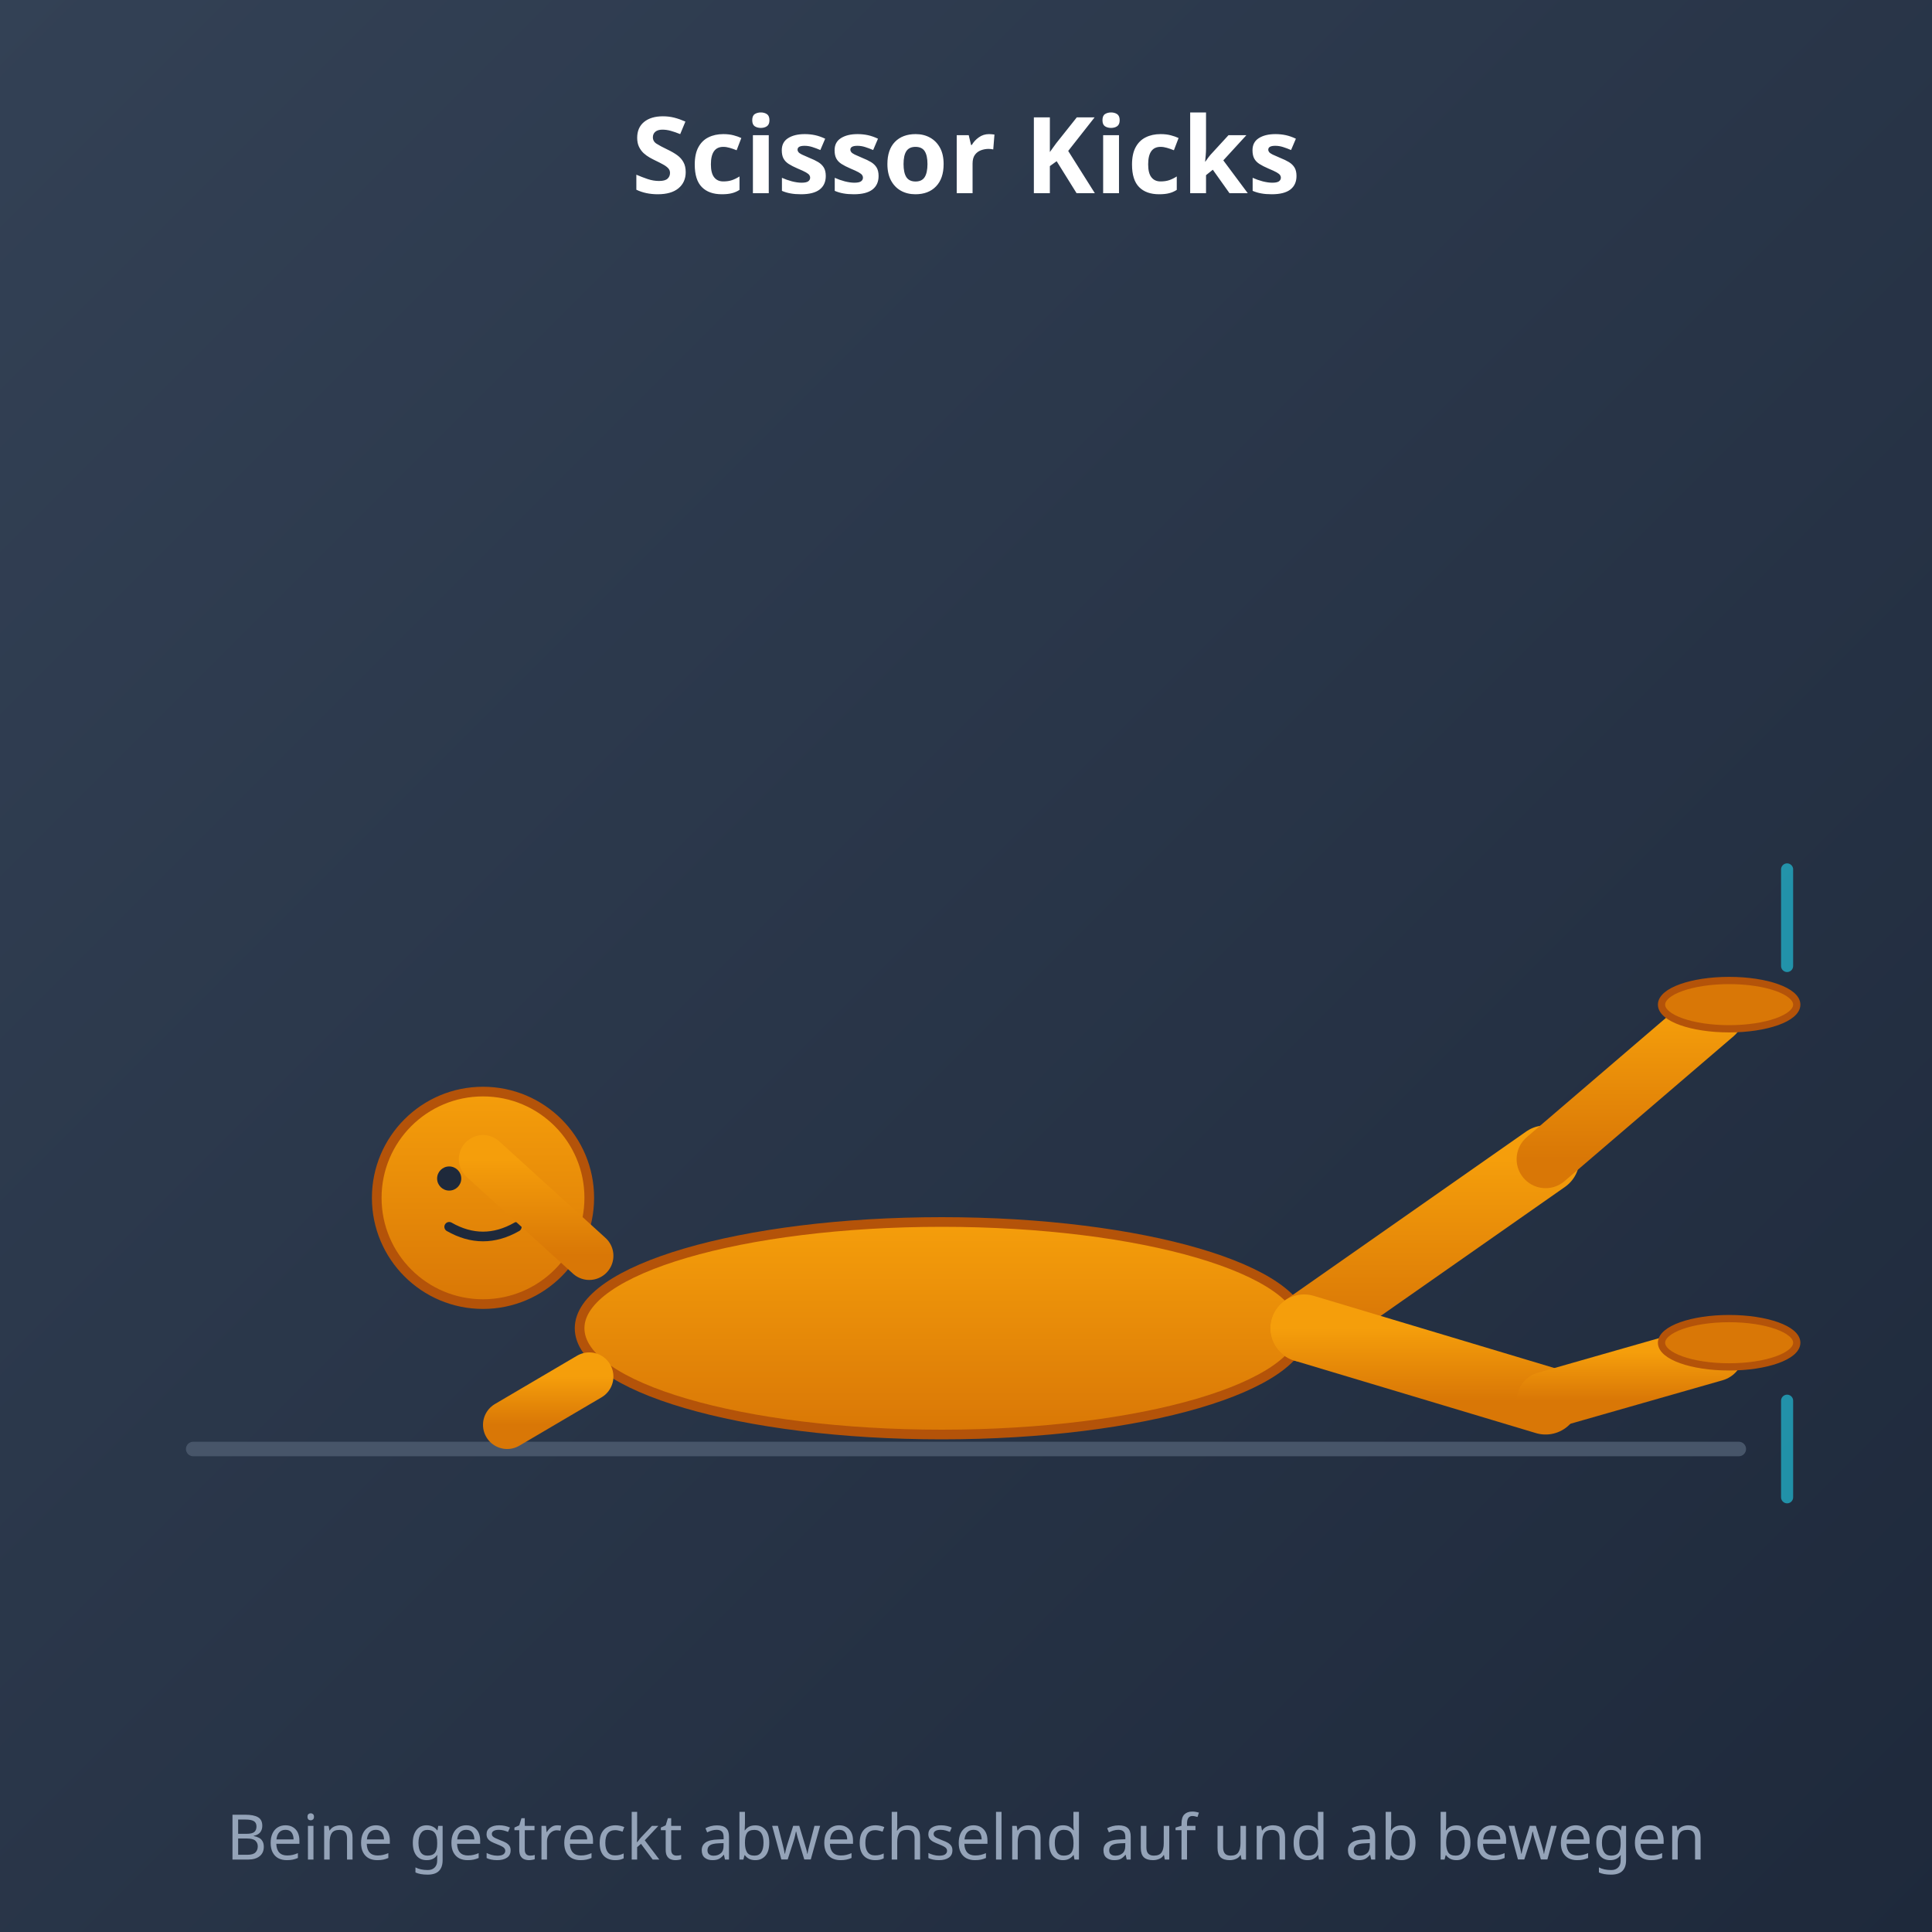
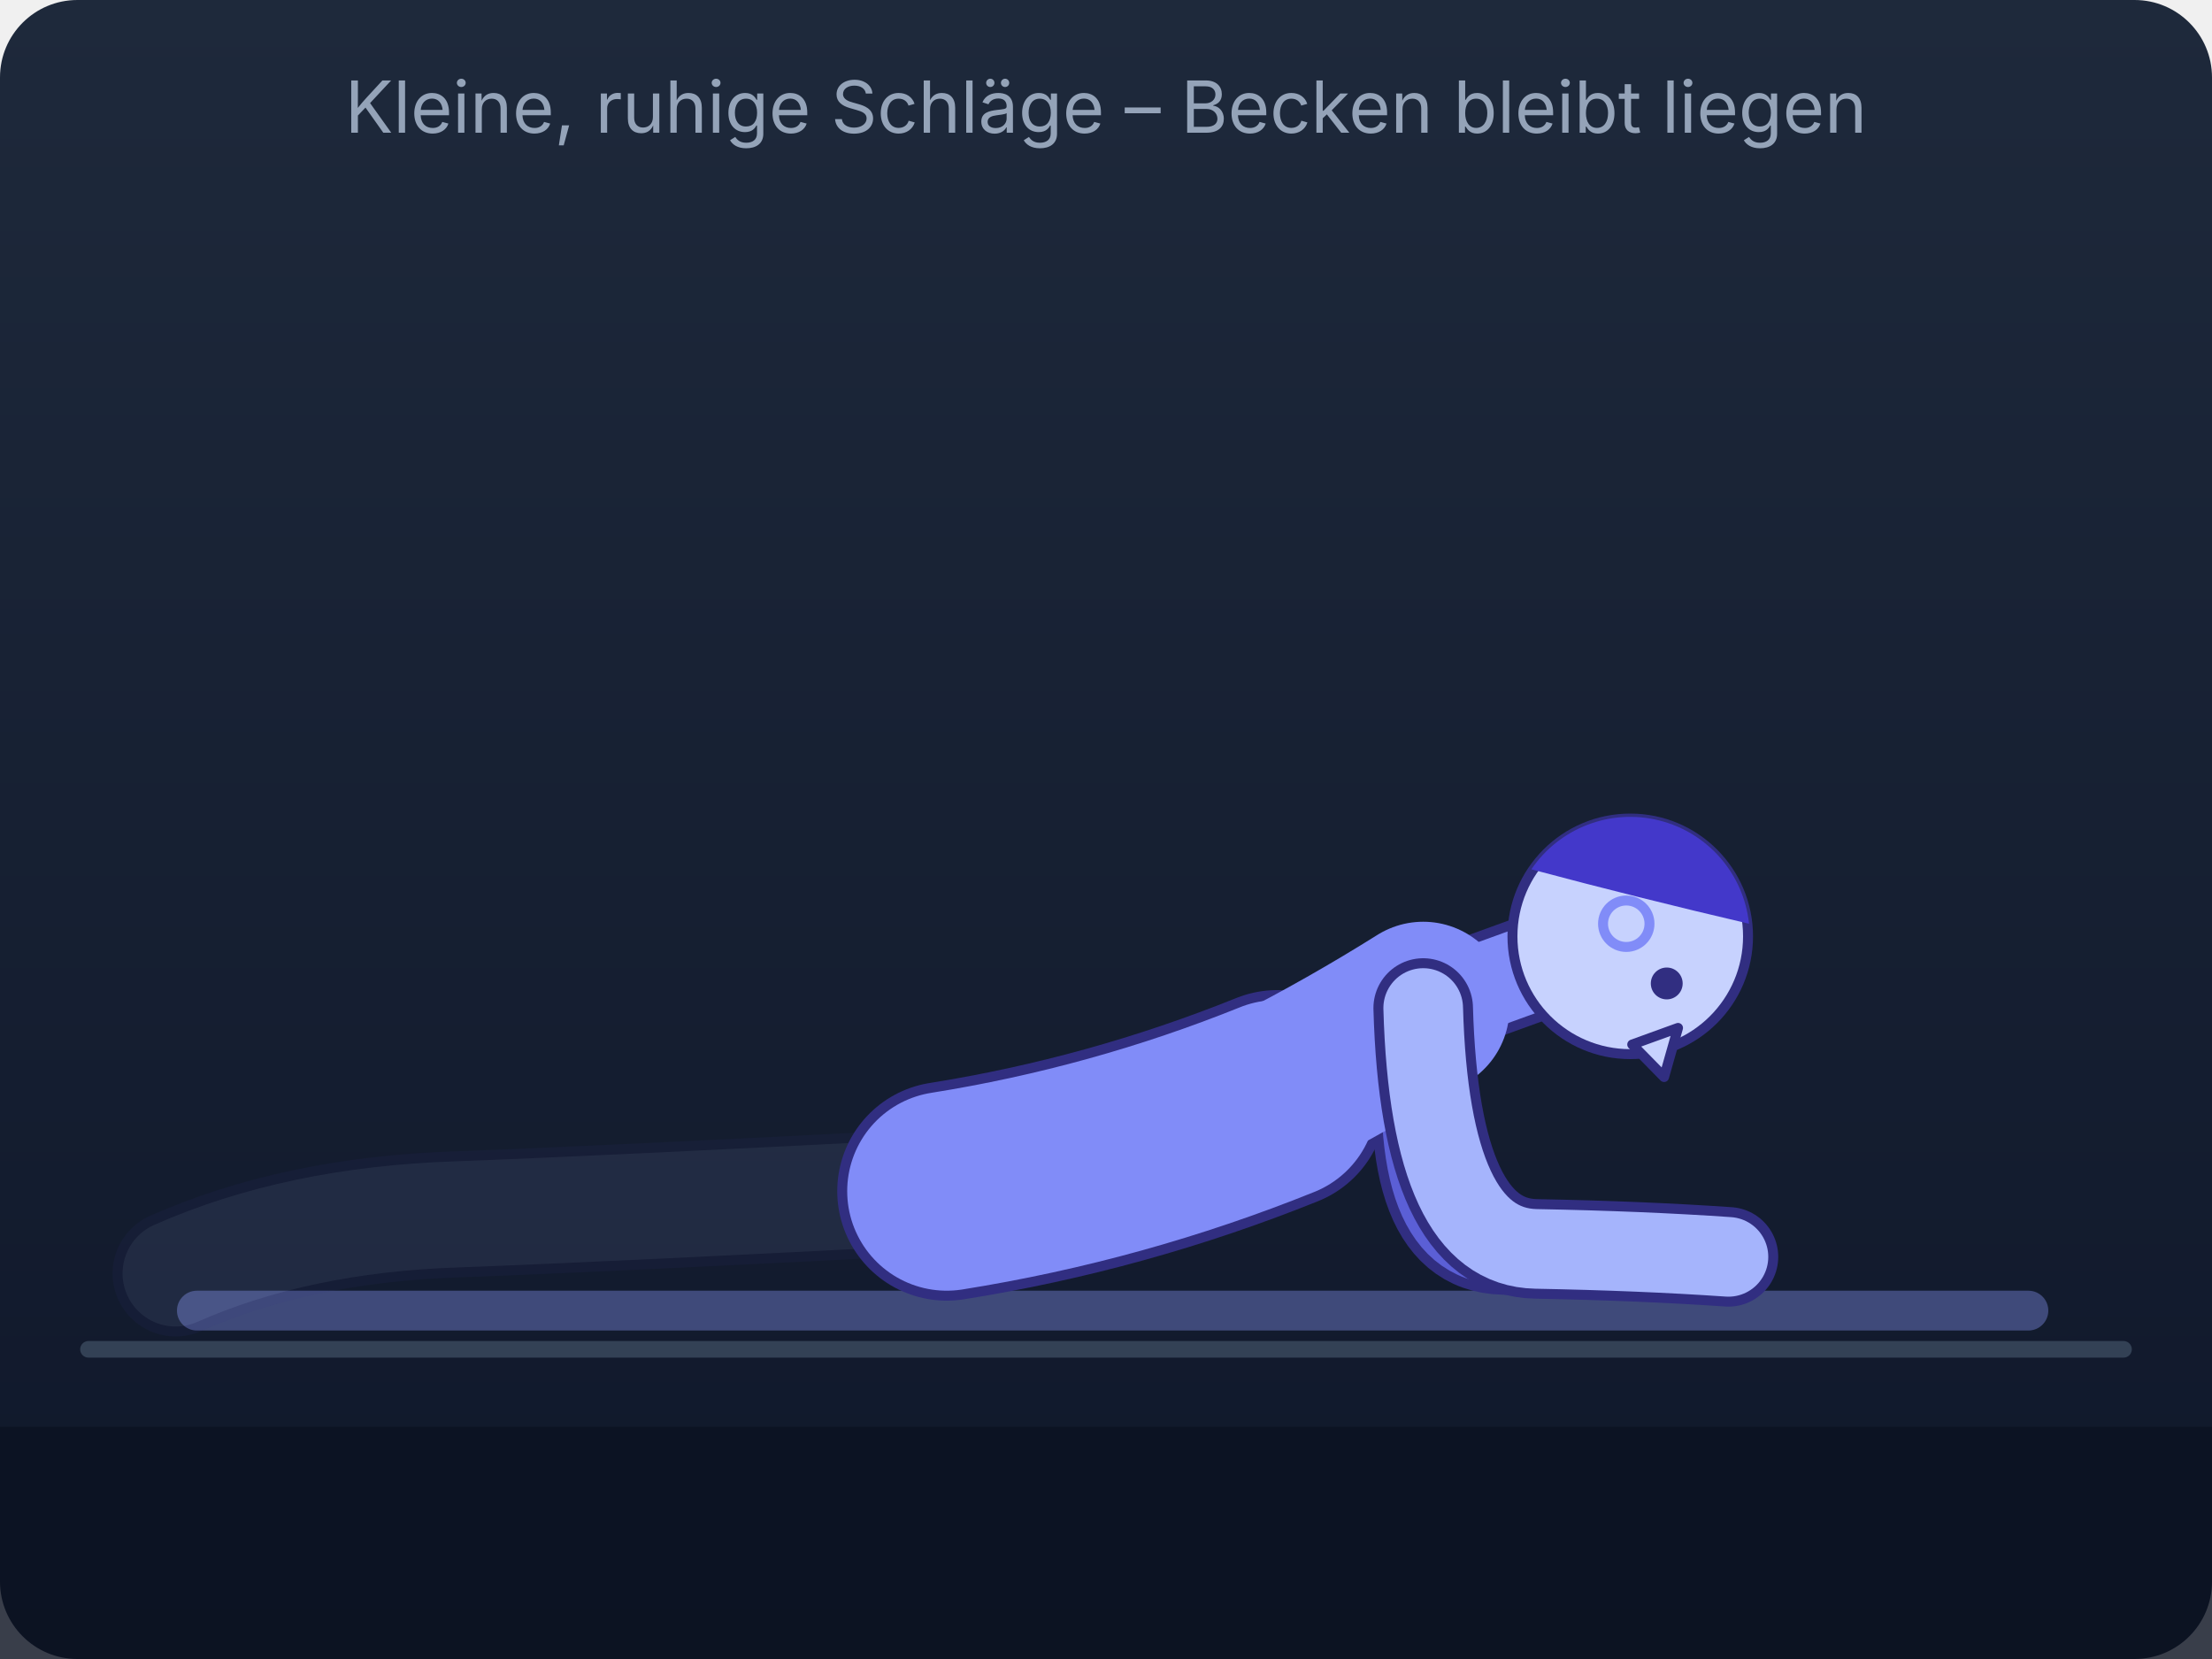
- <svg xmlns="http://www.w3.org/2000/svg" width="400" height="400" viewBox="0 0 400 400">
+ <svg xmlns="http://www.w3.org/2000/svg" width="400" height="300" viewBox="0 0 400 300" font-family="system-ui,-apple-system,sans-serif">
  <defs>
-     <linearGradient id="bgSK" x1="0%" y1="0%" x2="100%" y2="100%">
-       <stop offset="0%" stop-color="#334155" />
-       <stop offset="100%" stop-color="#1e293b" />
+     <linearGradient id="bg" x1="0" y1="0" x2="0" y2="1">
+       <stop offset="0" stop-color="#1e293b" />
+       <stop offset="1" stop-color="#0f172a" />
    </linearGradient>
-     <linearGradient id="bodySK" x1="0%" y1="0%" x2="0%" y2="100%">
-       <stop offset="0%" stop-color="#f59e0b" />
-       <stop offset="100%" stop-color="#d97706" />
-     </linearGradient>
+     <marker id="arrowhead" viewBox="0 0 10 10" refX="6" refY="5" markerWidth="4" markerHeight="4" orient="auto-start-reverse">
+       <path d="M0 0L10 5L0 10Z" fill="#fbbf24" />
+     </marker>
  </defs>
-   <rect width="400" height="400" fill="url(#bgSK)" />
-   <text x="200" y="40" font-family="system-ui,sans-serif" font-size="22" font-weight="bold" fill="#ffffff" text-anchor="middle">Scissor Kicks</text>
-   <line x1="40" y1="300" x2="360" y2="300" stroke="#475569" stroke-width="3" stroke-linecap="round" />
-   <circle cx="100" cy="248" r="22" fill="url(#bodySK)" stroke="#b45309" stroke-width="2" />
-   <circle cx="93" cy="244" r="2.5" fill="#1e293b" />
-   <circle cx="104" cy="244" r="2.5" fill="#1e293b" />
-   <path d="M93 254 Q100 258 107 254" stroke="#1e293b" stroke-width="2" fill="none" stroke-linecap="round" />
-   <ellipse cx="195" cy="275" rx="75" ry="22" fill="url(#bodySK)" stroke="#b45309" stroke-width="2" />
-   <line x1="122" y1="260" x2="100" y2="240" stroke="url(#bodySK)" stroke-width="10" stroke-linecap="round" />
-   <line x1="122" y1="285" x2="105" y2="295" stroke="url(#bodySK)" stroke-width="10" stroke-linecap="round" />
-   <line x1="270" y1="275" x2="320" y2="240" stroke="url(#bodySK)" stroke-width="14" stroke-linecap="round">
-     <animate attributeName="y2" values="240;290;240" dur="2s" repeatCount="indefinite" calcMode="spline" keySplines="0.4 0 0.6 1;0.4 0 0.6 1" />
-   </line>
-   <line x1="320" y1="240" x2="355" y2="210" stroke="url(#bodySK)" stroke-width="12" stroke-linecap="round">
-     <animate attributeName="y1" values="240;290;240" dur="2s" repeatCount="indefinite" calcMode="spline" keySplines="0.4 0 0.6 1;0.4 0 0.6 1" />
-     <animate attributeName="y2" values="210;280;210" dur="2s" repeatCount="indefinite" calcMode="spline" keySplines="0.4 0 0.6 1;0.4 0 0.6 1" />
-   </line>
-   <ellipse cx="358" cy="208" rx="14" ry="5" fill="#d97706" stroke="#b45309" stroke-width="1.5">
-     <animate attributeName="cy" values="208;278;208" dur="2s" repeatCount="indefinite" calcMode="spline" keySplines="0.4 0 0.6 1;0.4 0 0.6 1" />
-   </ellipse>
-   <line x1="270" y1="275" x2="320" y2="290" stroke="url(#bodySK)" stroke-width="14" stroke-linecap="round">
-     <animate attributeName="y2" values="290;240;290" dur="2s" repeatCount="indefinite" calcMode="spline" keySplines="0.4 0 0.6 1;0.4 0 0.6 1" />
-   </line>
-   <line x1="320" y1="290" x2="355" y2="280" stroke="url(#bodySK)" stroke-width="12" stroke-linecap="round">
-     <animate attributeName="y1" values="290;240;290" dur="2s" repeatCount="indefinite" calcMode="spline" keySplines="0.4 0 0.6 1;0.4 0 0.6 1" />
-     <animate attributeName="y2" values="280;210;280" dur="2s" repeatCount="indefinite" calcMode="spline" keySplines="0.4 0 0.6 1;0.4 0 0.6 1" />
-   </line>
-   <ellipse cx="358" cy="278" rx="14" ry="5" fill="#d97706" stroke="#b45309" stroke-width="1.5">
-     <animate attributeName="cy" values="278;208;278" dur="2s" repeatCount="indefinite" calcMode="spline" keySplines="0.4 0 0.6 1;0.4 0 0.6 1" />
-   </ellipse>
-   <g opacity="0.6">
-     <path d="M370 200 L370 180" stroke="#22d3ee" stroke-width="2.5" fill="none" stroke-linecap="round">
-       <animate attributeName="opacity" values="0.3;1;0.3" dur="2s" repeatCount="indefinite" />
+   <rect width="400" height="300" rx="14" fill="url(#bg)" />
+   <line x1="16" y1="244" x2="384" y2="244" stroke="#334155" stroke-width="3" stroke-linecap="round" />
+   <g transform="translate(200.0 237.0) scale(1.200 1.200) translate(-200.0 -237.0)">
+     <rect x="60" y="234" width="282" height="6" rx="3" fill="#3f4a7a" />
+     <g opacity="0.1">
+       <path fill="none" stroke="#312e81" stroke-width="18" stroke-linecap="round" stroke-linejoin="round" d="M176.0 219.0Q126.1 221.6 102.1 222.5Q78.1 223.3 59.8 231.4" />
+       <path fill="none" stroke="#5b5fd6" stroke-width="15" stroke-linecap="round" stroke-linejoin="round" d="M176.0 219.0Q126.1 221.6 102.1 222.5Q78.1 223.3 59.8 231.4" />
+       <path fill="none" stroke="#312e81" stroke-width="19" stroke-linecap="round" stroke-linejoin="round" d="M176.0 219.0Q126.1 221.6 102.1 222.5Q78.1 223.3 59.8 231.4" />
+       <path fill="none" stroke="#a5b4fc" stroke-width="16" stroke-linecap="round" stroke-linejoin="round" d="M176.0 219.0Q126.1 221.6 102.1 222.5Q78.1 223.3 59.8 231.4" />
+     </g>
+     <path fill="none" stroke="#312e81" stroke-width="18" stroke-linecap="round" stroke-linejoin="round">
+       <animate attributeName="d" values="M176.0 219.0Q126.1 221.6 102.1 222.5Q78.1 223.3 59.8 231.4;M176.0 219.0Q126.1 221.6 102.1 222.5Q78.1 223.3 59.8 231.4;M176.0 219.0Q126.1 221.6 102.1 222.5Q78.1 223.3 59.8 231.4;M176.0 219.0Q126.1 221.6 102.1 222.5Q78.1 223.3 59.8 231.4;M176.0 219.0Q126.1 221.6 102.1 222.5Q78.1 223.3 59.8 231.4;M176.0 219.0Q126.1 221.6 102.1 222.5Q78.1 223.3 59.8 231.4;M176.0 219.0Q126.1 221.6 102.1 222.5Q78.1 223.3 59.8 231.4;M176.0 219.0Q126.1 221.6 102.1 222.5Q78.1 223.3 59.8 231.4;M176.0 219.0Q126.1 221.6 102.1 222.5Q78.1 223.3 59.8 231.4;M176.0 219.0Q126.1 221.6 102.1 222.5Q78.1 223.3 59.8 231.4;M176.0 219.0Q126.1 221.4 102.1 222.2Q78.1 222.9 59.8 230.9;M176.0 219.0Q126.0 220.9 102.0 221.4Q78.0 221.9 59.6 229.6;M176.0 219.0Q126.0 220.1 102.0 220.2Q78.0 220.4 59.4 227.6;M176.0 219.0Q126.0 219.1 102.0 218.8Q78.0 218.6 59.1 225.2;M176.0 219.0Q126.0 218.0 102.0 217.3Q78.0 216.5 59.0 222.5;M176.0 219.0Q126.0 216.9 102.1 215.7Q78.1 214.5 58.8 219.8;M176.0 219.0Q126.1 215.8 102.2 214.2Q78.2 212.5 58.8 217.2;M176.0 219.0Q126.2 214.9 102.3 212.9Q78.3 210.8 58.8 215.0;M176.0 219.0Q126.2 214.2 102.3 211.9Q78.5 209.6 58.8 213.3;M176.0 219.0Q126.3 213.8 102.4 211.3Q78.5 208.9 58.8 212.4;M176.0 219.0Q126.3 213.8 102.4 211.3Q78.5 208.8 58.8 212.3;M176.0 219.0Q126.2 214.1 102.4 211.8Q78.5 209.4 58.8 213.0;M176.0 219.0Q126.2 214.6 102.3 212.6Q78.4 210.5 58.7 214.3;M176.0 219.0Q126.1 215.4 102.2 213.6Q78.3 211.8 58.7 215.9;M176.0 219.0Q126.1 216.2 102.1 214.8Q78.2 213.5 58.7 217.9;M176.0 219.0Q126.0 217.0 102.1 216.1Q78.1 215.2 58.6 219.9;M176.0 219.0Q126.0 217.9 102.0 217.4Q78.0 216.8 58.7 221.9;M176.0 219.0Q126.0 218.7 102.0 218.5Q78.0 218.3 58.7 223.7;M176.0 219.0Q126.0 219.3 102.0 219.4Q78.0 219.6 58.8 225.2;M176.0 219.0Q126.0 219.7 102.0 220.1Q78.0 220.4 58.9 226.2;M176.0 219.0Q126.0 219.9 102.0 220.3Q78.0 220.7 58.9 226.6;M176.0 219.0Q126.0 219.6 102.0 219.8Q78.0 220.1 58.8 225.8;M176.0 219.0Q126.0 218.7 102.0 218.6Q78.0 218.4 58.7 223.8;M176.0 219.0Q126.0 217.4 102.0 216.7Q78.0 215.9 58.7 220.8;M176.0 219.0Q126.1 215.8 102.2 214.3Q78.2 212.7 58.7 217.0;M176.0 219.0Q126.3 214.0 102.4 211.6Q78.5 209.1 58.8 212.7;M176.0 219.0Q126.5 212.0 102.7 208.7Q79.0 205.4 59.1 208.1;M176.0 219.0Q126.8 210.1 103.2 205.9Q79.6 201.6 59.7 203.6;M176.0 219.0Q127.2 208.3 103.7 203.2Q80.3 198.1 60.3 199.3;M176.0 219.0Q127.5 206.7 104.3 200.9Q81.0 195.0 61.0 195.6;M176.0 219.0Q127.9 205.5 104.7 199.0Q81.6 192.5 61.6 192.7;M176.0 219.0Q128.1 204.7 105.1 197.8Q82.1 190.9 62.1 190.7;M176.0 219.0Q128.2 204.4 105.2 197.4Q82.3 190.3 62.3 190.0;M176.0 219.0Q128.1 204.7 105.1 197.8Q82.1 190.9 62.1 190.7;M176.0 219.0Q127.9 205.5 104.7 199.0Q81.6 192.5 61.6 192.7;M176.0 219.0Q127.5 206.7 104.3 200.9Q81.0 195.0 61.0 195.6;M176.0 219.0Q127.2 208.3 103.7 203.2Q80.3 198.1 60.3 199.3;M176.0 219.0Q126.8 210.1 103.2 205.9Q79.6 201.6 59.7 203.6;M176.0 219.0Q126.5 212.0 102.7 208.7Q79.0 205.4 59.1 208.1;M176.0 219.0Q126.3 214.0 102.4 211.6Q78.5 209.1 58.8 212.7;M176.0 219.0Q126.1 215.8 102.2 214.3Q78.2 212.7 58.7 217.0;M176.0 219.0Q126.0 217.4 102.0 216.7Q78.0 215.9 58.7 220.8;M176.0 219.0Q126.0 218.7 102.0 218.6Q78.0 218.4 58.7 223.8;M176.0 219.0Q126.0 219.6 102.0 219.8Q78.0 220.1 58.8 225.8;M176.0 219.0Q126.0 219.9 102.0 220.3Q78.0 220.7 58.9 226.6;M176.0 219.0Q126.0 219.6 102.0 219.8Q78.0 220.1 58.8 225.8;M176.0 219.0Q126.0 218.7 102.0 218.6Q78.0 218.4 58.7 223.8;M176.0 219.0Q126.0 217.4 102.0 216.7Q78.0 215.9 58.7 220.8;M176.0 219.0Q126.1 215.8 102.2 214.3Q78.2 212.7 58.7 217.0;M176.0 219.0Q126.3 214.0 102.4 211.6Q78.5 209.1 58.8 212.7;M176.0 219.0Q126.5 212.0 102.7 208.7Q79.0 205.4 59.1 208.1;M176.0 219.0Q126.8 210.1 103.2 205.9Q79.6 201.6 59.7 203.6;M176.0 219.0Q127.2 208.3 103.7 203.2Q80.3 198.1 60.3 199.3;M176.0 219.0Q127.5 206.7 104.3 200.9Q81.0 195.0 61.0 195.6;M176.0 219.0Q127.9 205.5 104.7 199.0Q81.6 192.5 61.6 192.7;M176.0 219.0Q128.1 204.7 105.1 197.8Q82.1 190.9 62.1 190.7;M176.0 219.0Q128.2 204.4 105.2 197.4Q82.3 190.3 62.3 190.0;M176.0 219.0Q128.1 204.6 105.1 197.7Q82.1 190.8 62.1 190.6;M176.0 219.0Q127.9 205.3 104.9 198.7Q81.8 192.1 61.8 192.1;M176.0 219.0Q127.7 206.2 104.5 200.1Q81.3 193.9 61.3 194.3;M176.0 219.0Q127.4 207.4 104.0 201.8Q80.7 196.2 60.7 197.1;M176.0 219.0Q127.1 208.7 103.6 203.8Q80.1 198.8 60.2 200.2;M176.0 219.0Q126.8 210.0 103.2 205.7Q79.6 201.4 59.7 203.4;M176.0 219.0Q126.6 211.3 102.9 207.6Q79.2 203.9 59.3 206.4;M176.0 219.0Q126.4 212.4 102.6 209.2Q78.9 206.1 59.1 209.0;M176.0 219.0Q126.3 213.2 102.5 210.5Q78.7 207.7 58.9 211.0;M176.0 219.0Q126.3 213.7 102.4 211.2Q78.5 208.6 58.8 212.1;M176.0 219.0Q126.3 213.8 102.4 211.3Q78.5 208.9 58.8 212.4;M176.0 219.0Q126.2 214.2 102.3 211.9Q78.5 209.6 58.8 213.3;M176.0 219.0Q126.2 214.9 102.3 212.9Q78.3 210.8 58.8 215.0;M176.0 219.0Q126.1 215.8 102.2 214.2Q78.2 212.5 58.8 217.2;M176.0 219.0Q126.0 216.9 102.1 215.7Q78.1 214.5 58.8 219.8;M176.0 219.0Q126.0 218.0 102.0 217.3Q78.0 216.5 59.0 222.5;M176.0 219.0Q126.0 219.1 102.0 218.8Q78.0 218.6 59.1 225.2;M176.0 219.0Q126.0 220.1 102.0 220.2Q78.0 220.4 59.4 227.6;M176.0 219.0Q126.0 220.9 102.0 221.4Q78.0 221.9 59.6 229.6;M176.0 219.0Q126.1 221.4 102.1 222.2Q78.1 222.9 59.8 230.9;M176.0 219.0Q126.1 221.6 102.1 222.5Q78.1 223.3 59.8 231.4;M176.0 219.0Q126.1 221.6 102.1 222.5Q78.1 223.3 59.8 231.4;M176.0 219.0Q126.1 221.6 102.1 222.5Q78.1 223.3 59.8 231.4;M176.0 219.0Q126.1 221.6 102.1 222.5Q78.1 223.3 59.8 231.4;M176.0 219.0Q126.1 221.6 102.1 222.5Q78.1 223.3 59.8 231.4;M176.0 219.0Q126.1 221.6 102.1 222.5Q78.1 223.3 59.8 231.4;M176.0 219.0Q126.1 221.6 102.1 222.5Q78.1 223.3 59.8 231.4" dur="6.2s" repeatCount="indefinite" />
    </path>
-     <path d="M370 290 L370 310" stroke="#22d3ee" stroke-width="2.5" fill="none" stroke-linecap="round">
-       <animate attributeName="opacity" values="0.3;1;0.3" dur="2s" repeatCount="indefinite" />
+     <path fill="none" stroke="#5b5fd6" stroke-width="15" stroke-linecap="round" stroke-linejoin="round">
+       <animate attributeName="d" values="M176.0 219.0Q126.1 221.6 102.1 222.5Q78.1 223.3 59.8 231.4;M176.0 219.0Q126.1 221.6 102.1 222.5Q78.1 223.3 59.8 231.4;M176.0 219.0Q126.1 221.6 102.1 222.5Q78.1 223.3 59.8 231.4;M176.0 219.0Q126.1 221.6 102.1 222.5Q78.1 223.3 59.8 231.4;M176.0 219.0Q126.1 221.6 102.1 222.5Q78.1 223.3 59.8 231.4;M176.0 219.0Q126.1 221.6 102.1 222.5Q78.1 223.3 59.8 231.4;M176.0 219.0Q126.1 221.6 102.1 222.5Q78.1 223.3 59.8 231.4;M176.0 219.0Q126.1 221.6 102.1 222.5Q78.1 223.3 59.8 231.4;M176.0 219.0Q126.1 221.6 102.1 222.5Q78.1 223.3 59.8 231.4;M176.0 219.0Q126.1 221.6 102.1 222.5Q78.1 223.3 59.8 231.4;M176.0 219.0Q126.1 221.4 102.1 222.2Q78.1 222.9 59.8 230.9;M176.0 219.0Q126.0 220.9 102.0 221.4Q78.0 221.9 59.6 229.6;M176.0 219.0Q126.0 220.1 102.0 220.2Q78.0 220.4 59.4 227.6;M176.0 219.0Q126.0 219.1 102.0 218.8Q78.0 218.6 59.1 225.2;M176.0 219.0Q126.0 218.0 102.0 217.3Q78.0 216.5 59.0 222.5;M176.0 219.0Q126.0 216.9 102.1 215.7Q78.1 214.5 58.8 219.8;M176.0 219.0Q126.1 215.8 102.2 214.2Q78.2 212.5 58.8 217.2;M176.0 219.0Q126.2 214.9 102.3 212.9Q78.3 210.8 58.8 215.0;M176.0 219.0Q126.2 214.2 102.3 211.9Q78.5 209.6 58.8 213.3;M176.0 219.0Q126.3 213.8 102.4 211.3Q78.5 208.9 58.8 212.4;M176.0 219.0Q126.3 213.8 102.4 211.3Q78.5 208.8 58.8 212.3;M176.0 219.0Q126.2 214.1 102.4 211.8Q78.5 209.4 58.8 213.0;M176.0 219.0Q126.2 214.6 102.3 212.6Q78.4 210.5 58.7 214.3;M176.0 219.0Q126.1 215.4 102.2 213.6Q78.3 211.8 58.7 215.9;M176.0 219.0Q126.1 216.2 102.1 214.8Q78.2 213.5 58.7 217.9;M176.0 219.0Q126.0 217.0 102.1 216.1Q78.1 215.2 58.6 219.9;M176.0 219.0Q126.0 217.9 102.0 217.4Q78.0 216.8 58.7 221.9;M176.0 219.0Q126.0 218.7 102.0 218.5Q78.0 218.3 58.7 223.7;M176.0 219.0Q126.0 219.3 102.0 219.4Q78.0 219.6 58.8 225.2;M176.0 219.0Q126.0 219.7 102.0 220.1Q78.0 220.4 58.9 226.2;M176.0 219.0Q126.0 219.9 102.0 220.3Q78.0 220.7 58.9 226.6;M176.0 219.0Q126.0 219.6 102.0 219.8Q78.0 220.1 58.8 225.8;M176.0 219.0Q126.0 218.7 102.0 218.6Q78.0 218.4 58.7 223.8;M176.0 219.0Q126.0 217.4 102.0 216.7Q78.0 215.9 58.7 220.8;M176.0 219.0Q126.1 215.8 102.2 214.3Q78.2 212.7 58.7 217.0;M176.0 219.0Q126.3 214.0 102.4 211.6Q78.5 209.1 58.8 212.7;M176.0 219.0Q126.5 212.0 102.7 208.7Q79.0 205.4 59.1 208.1;M176.0 219.0Q126.8 210.1 103.2 205.9Q79.6 201.6 59.7 203.6;M176.0 219.0Q127.2 208.3 103.7 203.2Q80.3 198.1 60.3 199.3;M176.0 219.0Q127.5 206.7 104.3 200.9Q81.0 195.0 61.0 195.6;M176.0 219.0Q127.9 205.5 104.7 199.0Q81.6 192.5 61.6 192.7;M176.0 219.0Q128.1 204.7 105.1 197.8Q82.1 190.9 62.1 190.7;M176.0 219.0Q128.2 204.4 105.2 197.4Q82.3 190.3 62.3 190.0;M176.0 219.0Q128.1 204.7 105.1 197.8Q82.1 190.9 62.1 190.7;M176.0 219.0Q127.9 205.5 104.7 199.0Q81.6 192.5 61.6 192.7;M176.0 219.0Q127.5 206.7 104.3 200.9Q81.0 195.0 61.0 195.6;M176.0 219.0Q127.2 208.3 103.7 203.2Q80.3 198.1 60.3 199.3;M176.0 219.0Q126.8 210.1 103.2 205.9Q79.6 201.6 59.7 203.6;M176.0 219.0Q126.5 212.0 102.7 208.7Q79.0 205.4 59.1 208.1;M176.0 219.0Q126.3 214.0 102.4 211.6Q78.5 209.1 58.8 212.7;M176.0 219.0Q126.1 215.8 102.2 214.3Q78.2 212.7 58.7 217.0;M176.0 219.0Q126.0 217.4 102.0 216.7Q78.0 215.9 58.7 220.8;M176.0 219.0Q126.0 218.7 102.0 218.6Q78.0 218.4 58.7 223.8;M176.0 219.0Q126.0 219.6 102.0 219.8Q78.0 220.1 58.8 225.8;M176.0 219.0Q126.0 219.9 102.0 220.3Q78.0 220.7 58.9 226.6;M176.0 219.0Q126.0 219.6 102.0 219.8Q78.0 220.1 58.8 225.8;M176.0 219.0Q126.0 218.7 102.0 218.6Q78.0 218.4 58.7 223.8;M176.0 219.0Q126.0 217.4 102.0 216.7Q78.0 215.9 58.7 220.8;M176.0 219.0Q126.1 215.8 102.2 214.3Q78.2 212.7 58.7 217.0;M176.0 219.0Q126.3 214.0 102.4 211.6Q78.5 209.1 58.8 212.7;M176.0 219.0Q126.5 212.0 102.7 208.7Q79.0 205.4 59.1 208.1;M176.0 219.0Q126.8 210.1 103.2 205.9Q79.6 201.6 59.7 203.6;M176.0 219.0Q127.2 208.3 103.7 203.2Q80.3 198.1 60.3 199.3;M176.0 219.0Q127.5 206.7 104.3 200.9Q81.0 195.0 61.0 195.6;M176.0 219.0Q127.9 205.5 104.7 199.0Q81.6 192.5 61.6 192.7;M176.0 219.0Q128.1 204.7 105.1 197.8Q82.1 190.9 62.1 190.7;M176.0 219.0Q128.2 204.4 105.2 197.4Q82.3 190.3 62.3 190.0;M176.0 219.0Q128.1 204.6 105.1 197.7Q82.1 190.8 62.1 190.6;M176.0 219.0Q127.9 205.3 104.9 198.7Q81.8 192.1 61.8 192.1;M176.0 219.0Q127.7 206.2 104.5 200.1Q81.3 193.9 61.3 194.3;M176.0 219.0Q127.4 207.4 104.0 201.8Q80.7 196.2 60.7 197.1;M176.0 219.0Q127.1 208.7 103.6 203.8Q80.1 198.8 60.2 200.2;M176.0 219.0Q126.8 210.0 103.2 205.7Q79.6 201.4 59.7 203.4;M176.0 219.0Q126.6 211.3 102.9 207.6Q79.2 203.9 59.3 206.4;M176.0 219.0Q126.4 212.4 102.6 209.2Q78.9 206.1 59.1 209.0;M176.0 219.0Q126.3 213.2 102.5 210.5Q78.7 207.7 58.9 211.0;M176.0 219.0Q126.3 213.7 102.4 211.2Q78.5 208.6 58.8 212.1;M176.0 219.0Q126.3 213.8 102.4 211.3Q78.5 208.9 58.8 212.4;M176.0 219.0Q126.2 214.2 102.3 211.9Q78.5 209.6 58.8 213.3;M176.0 219.0Q126.2 214.9 102.3 212.9Q78.3 210.8 58.8 215.0;M176.0 219.0Q126.1 215.8 102.2 214.2Q78.2 212.5 58.8 217.2;M176.0 219.0Q126.0 216.9 102.1 215.7Q78.1 214.5 58.8 219.8;M176.0 219.0Q126.0 218.0 102.0 217.3Q78.0 216.5 59.0 222.5;M176.0 219.0Q126.0 219.1 102.0 218.8Q78.0 218.6 59.1 225.2;M176.0 219.0Q126.0 220.1 102.0 220.2Q78.0 220.4 59.4 227.6;M176.0 219.0Q126.0 220.9 102.0 221.4Q78.0 221.9 59.6 229.6;M176.0 219.0Q126.1 221.4 102.1 222.2Q78.1 222.9 59.8 230.9;M176.0 219.0Q126.1 221.6 102.1 222.5Q78.1 223.3 59.8 231.4;M176.0 219.0Q126.1 221.6 102.1 222.5Q78.1 223.3 59.8 231.4;M176.0 219.0Q126.1 221.6 102.1 222.5Q78.1 223.3 59.8 231.4;M176.0 219.0Q126.1 221.6 102.1 222.5Q78.1 223.3 59.8 231.4;M176.0 219.0Q126.1 221.6 102.1 222.5Q78.1 223.3 59.8 231.4;M176.0 219.0Q126.1 221.6 102.1 222.5Q78.1 223.3 59.8 231.4;M176.0 219.0Q126.1 221.6 102.1 222.5Q78.1 223.3 59.8 231.4" dur="6.2s" repeatCount="indefinite" />
    </path>
+     <path fill="none" stroke="#312e81" stroke-width="14" stroke-linecap="round" stroke-linejoin="round" d="M247.8 191.4Q243.8 227.2 259.8 227.6Q275.8 228.0 288.8 228.9" />
+     <path fill="none" stroke="#5b5fd6" stroke-width="11" stroke-linecap="round" stroke-linejoin="round" d="M247.8 191.4Q243.8 227.2 259.8 227.6Q275.8 228.0 288.8 228.9" />
+     <path fill="none" stroke="#312e81" stroke-width="16" stroke-linecap="round" stroke-linejoin="round" d="M247.8 191.4L265.7 184.9" />
+     <path fill="none" stroke="#818cf8" stroke-width="13" stroke-linecap="round" stroke-linejoin="round" d="M247.8 191.4L265.7 184.9" />
+     <path fill="none" stroke="#312e81" stroke-width="33" stroke-linecap="round" stroke-linejoin="round" d="M176.0 219.0Q201.7 214.9 225.8 205.2" />
+     <path fill="none" stroke="#818cf8" stroke-width="30" stroke-linecap="round" stroke-linejoin="round" d="M176.0 219.0Q201.7 214.9 225.8 205.2" />
+     <path fill="none" stroke="#818cf8" stroke-width="26" stroke-linecap="round" stroke-linejoin="round" d="M201.7 214.9Q225.8 205.2 247.8 191.4" />
+     <circle r="18.5" fill="#312e81" cx="279" cy="180.6" />
+     <circle r="17" fill="#c7d2fe" cx="279" cy="180.6" />
+     <path fill="#4338ca" d="M296.9 178.7A18 18 0 0 0 264.1 170.5Q280.2 174.8 296.9 178.7Z" />
+     <path fill="#c7d2fe" stroke="#312e81" stroke-width="1.5" stroke-linejoin="round" d="M286.2 194.4L284.1 201.8L279.3 196.9Z" />
+     <circle r="2.4" fill="#312e81" cx="284.5" cy="187.7" />
+     <circle r="3.5" fill="none" stroke="#818cf8" stroke-width="1.5" cx="278.4" cy="178.7" />
+     <path fill="none" stroke="#312e81" stroke-width="19" stroke-linecap="round" stroke-linejoin="round">
+       <animate attributeName="d" values="M176.0 219.0Q126.1 221.6 102.1 222.5Q78.1 223.3 59.8 231.4;M176.0 219.0Q126.1 221.6 102.1 222.5Q78.1 223.3 59.8 231.4;M176.0 219.0Q126.1 221.6 102.1 222.5Q78.1 223.3 59.8 231.4;M176.0 219.0Q126.1 221.6 102.1 222.5Q78.1 223.3 59.8 231.4;M176.0 219.0Q126.1 221.6 102.1 222.5Q78.1 223.3 59.8 231.4;M176.0 219.0Q126.1 221.6 102.1 222.5Q78.1 223.3 59.8 231.4;M176.0 219.0Q126.1 221.6 102.1 222.5Q78.1 223.3 59.8 231.4;M176.0 219.0Q126.1 221.6 102.1 222.5Q78.1 223.3 59.8 231.4;M176.0 219.0Q126.1 221.6 102.1 222.5Q78.1 223.3 59.8 231.4;M176.0 219.0Q126.1 221.6 102.1 222.5Q78.1 223.3 59.8 231.4;M176.0 219.0Q126.1 221.4 102.1 222.2Q78.1 222.9 59.8 230.9;M176.0 219.0Q126.0 220.9 102.0 221.4Q78.0 221.9 59.6 229.6;M176.0 219.0Q126.0 220.1 102.0 220.2Q78.0 220.4 59.4 227.6;M176.0 219.0Q126.0 219.1 102.0 218.8Q78.0 218.6 59.1 225.2;M176.0 219.0Q126.0 218.0 102.0 217.3Q78.0 216.5 59.0 222.5;M176.0 219.0Q126.0 216.9 102.1 215.7Q78.1 214.5 58.8 219.8;M176.0 219.0Q126.1 215.8 102.2 214.2Q78.2 212.5 58.8 217.2;M176.0 219.0Q126.2 214.9 102.3 212.9Q78.3 210.8 58.8 215.0;M176.0 219.0Q126.2 214.2 102.3 211.9Q78.5 209.6 58.8 213.3;M176.0 219.0Q126.3 213.8 102.4 211.3Q78.5 208.9 58.8 212.4;M176.0 219.0Q126.3 213.7 102.4 211.2Q78.5 208.6 58.8 212.1;M176.0 219.0Q126.3 213.2 102.5 210.5Q78.7 207.7 58.9 211.0;M176.0 219.0Q126.4 212.4 102.6 209.2Q78.9 206.1 59.1 209.0;M176.0 219.0Q126.6 211.3 102.9 207.6Q79.2 203.9 59.3 206.4;M176.0 219.0Q126.8 210.0 103.2 205.7Q79.6 201.4 59.7 203.4;M176.0 219.0Q127.1 208.7 103.6 203.8Q80.1 198.8 60.2 200.2;M176.0 219.0Q127.4 207.4 104.0 201.8Q80.7 196.2 60.7 197.1;M176.0 219.0Q127.7 206.2 104.5 200.1Q81.3 193.9 61.3 194.3;M176.0 219.0Q127.9 205.3 104.9 198.7Q81.8 192.1 61.8 192.1;M176.0 219.0Q128.1 204.6 105.1 197.7Q82.1 190.8 62.1 190.6;M176.0 219.0Q128.2 204.4 105.2 197.4Q82.3 190.3 62.3 190.0;M176.0 219.0Q128.1 204.7 105.1 197.8Q82.1 190.9 62.1 190.7;M176.0 219.0Q127.9 205.5 104.7 199.0Q81.6 192.5 61.6 192.7;M176.0 219.0Q127.5 206.7 104.3 200.9Q81.0 195.0 61.0 195.6;M176.0 219.0Q127.2 208.3 103.7 203.2Q80.3 198.1 60.3 199.3;M176.0 219.0Q126.8 210.1 103.2 205.9Q79.6 201.6 59.7 203.6;M176.0 219.0Q126.5 212.0 102.7 208.7Q79.0 205.4 59.1 208.1;M176.0 219.0Q126.3 214.0 102.4 211.6Q78.5 209.1 58.8 212.7;M176.0 219.0Q126.1 215.8 102.2 214.3Q78.2 212.7 58.7 217.0;M176.0 219.0Q126.0 217.4 102.0 216.7Q78.0 215.9 58.7 220.8;M176.0 219.0Q126.0 218.7 102.0 218.6Q78.0 218.4 58.7 223.8;M176.0 219.0Q126.0 219.6 102.0 219.8Q78.0 220.1 58.8 225.8;M176.0 219.0Q126.0 219.9 102.0 220.3Q78.0 220.7 58.9 226.6;M176.0 219.0Q126.0 219.6 102.0 219.8Q78.0 220.1 58.8 225.8;M176.0 219.0Q126.0 218.7 102.0 218.6Q78.0 218.4 58.7 223.8;M176.0 219.0Q126.0 217.4 102.0 216.7Q78.0 215.9 58.7 220.8;M176.0 219.0Q126.1 215.8 102.2 214.3Q78.2 212.7 58.7 217.0;M176.0 219.0Q126.3 214.0 102.4 211.6Q78.5 209.1 58.8 212.7;M176.0 219.0Q126.5 212.0 102.7 208.7Q79.0 205.4 59.1 208.1;M176.0 219.0Q126.8 210.1 103.2 205.9Q79.6 201.6 59.7 203.6;M176.0 219.0Q127.2 208.3 103.7 203.2Q80.3 198.1 60.3 199.3;M176.0 219.0Q127.5 206.7 104.3 200.9Q81.0 195.0 61.0 195.6;M176.0 219.0Q127.9 205.5 104.7 199.0Q81.6 192.5 61.6 192.7;M176.0 219.0Q128.1 204.7 105.1 197.8Q82.1 190.9 62.1 190.7;M176.0 219.0Q128.2 204.4 105.2 197.4Q82.3 190.3 62.3 190.0;M176.0 219.0Q128.1 204.7 105.1 197.8Q82.1 190.9 62.1 190.7;M176.0 219.0Q127.9 205.5 104.7 199.0Q81.6 192.5 61.6 192.7;M176.0 219.0Q127.5 206.7 104.3 200.9Q81.0 195.0 61.0 195.6;M176.0 219.0Q127.2 208.3 103.7 203.2Q80.3 198.1 60.3 199.3;M176.0 219.0Q126.8 210.1 103.2 205.9Q79.6 201.6 59.7 203.6;M176.0 219.0Q126.5 212.0 102.7 208.7Q79.0 205.4 59.1 208.1;M176.0 219.0Q126.3 214.0 102.4 211.6Q78.5 209.1 58.8 212.7;M176.0 219.0Q126.1 215.8 102.2 214.3Q78.2 212.7 58.7 217.0;M176.0 219.0Q126.0 217.4 102.0 216.7Q78.0 215.9 58.7 220.8;M176.0 219.0Q126.0 218.7 102.0 218.6Q78.0 218.4 58.7 223.8;M176.0 219.0Q126.0 219.6 102.0 219.8Q78.0 220.1 58.8 225.8;M176.0 219.0Q126.0 219.9 102.0 220.3Q78.0 220.7 58.9 226.6;M176.0 219.0Q126.0 219.7 102.0 220.1Q78.0 220.4 58.9 226.2;M176.0 219.0Q126.0 219.3 102.0 219.4Q78.0 219.6 58.8 225.2;M176.0 219.0Q126.0 218.7 102.0 218.5Q78.0 218.3 58.7 223.7;M176.0 219.0Q126.0 217.9 102.0 217.4Q78.0 216.8 58.7 221.9;M176.0 219.0Q126.0 217.0 102.1 216.1Q78.1 215.2 58.6 219.9;M176.0 219.0Q126.1 216.2 102.1 214.8Q78.2 213.5 58.7 217.9;M176.0 219.0Q126.1 215.4 102.2 213.6Q78.3 211.8 58.7 215.9;M176.0 219.0Q126.2 214.6 102.3 212.6Q78.4 210.5 58.7 214.3;M176.0 219.0Q126.2 214.1 102.4 211.8Q78.5 209.4 58.8 213.0;M176.0 219.0Q126.3 213.8 102.4 211.3Q78.5 208.8 58.8 212.3;M176.0 219.0Q126.3 213.8 102.4 211.3Q78.5 208.9 58.8 212.4;M176.0 219.0Q126.2 214.2 102.3 211.9Q78.5 209.6 58.8 213.3;M176.0 219.0Q126.2 214.9 102.3 212.9Q78.3 210.8 58.8 215.0;M176.0 219.0Q126.1 215.8 102.2 214.2Q78.2 212.5 58.8 217.2;M176.0 219.0Q126.0 216.9 102.1 215.7Q78.1 214.5 58.8 219.8;M176.0 219.0Q126.0 218.0 102.0 217.3Q78.0 216.5 59.0 222.5;M176.0 219.0Q126.0 219.1 102.0 218.8Q78.0 218.6 59.1 225.2;M176.0 219.0Q126.0 220.1 102.0 220.2Q78.0 220.4 59.4 227.6;M176.0 219.0Q126.0 220.9 102.0 221.4Q78.0 221.9 59.6 229.6;M176.0 219.0Q126.1 221.4 102.1 222.2Q78.1 222.9 59.8 230.9;M176.0 219.0Q126.1 221.6 102.1 222.5Q78.1 223.3 59.8 231.4;M176.0 219.0Q126.1 221.6 102.1 222.5Q78.1 223.3 59.8 231.4;M176.0 219.0Q126.1 221.6 102.1 222.5Q78.1 223.3 59.8 231.4;M176.0 219.0Q126.1 221.6 102.1 222.5Q78.1 223.3 59.8 231.4;M176.0 219.0Q126.1 221.6 102.1 222.5Q78.1 223.3 59.8 231.4;M176.0 219.0Q126.1 221.6 102.1 222.5Q78.1 223.3 59.8 231.4;M176.0 219.0Q126.1 221.6 102.1 222.5Q78.1 223.3 59.8 231.4" dur="6.2s" repeatCount="indefinite" />
+     </path>
+     <path fill="none" stroke="#a5b4fc" stroke-width="16" stroke-linecap="round" stroke-linejoin="round">
+       <animate attributeName="d" values="M176.0 219.0Q126.1 221.6 102.1 222.5Q78.1 223.3 59.8 231.4;M176.0 219.0Q126.1 221.6 102.1 222.5Q78.1 223.3 59.8 231.4;M176.0 219.0Q126.1 221.6 102.1 222.5Q78.1 223.3 59.8 231.4;M176.0 219.0Q126.1 221.6 102.1 222.5Q78.1 223.3 59.8 231.4;M176.0 219.0Q126.1 221.6 102.1 222.5Q78.1 223.3 59.8 231.4;M176.0 219.0Q126.1 221.6 102.1 222.5Q78.1 223.3 59.8 231.4;M176.0 219.0Q126.1 221.6 102.1 222.5Q78.1 223.3 59.8 231.4;M176.0 219.0Q126.1 221.6 102.1 222.5Q78.1 223.3 59.8 231.4;M176.0 219.0Q126.1 221.6 102.1 222.5Q78.1 223.3 59.8 231.4;M176.0 219.0Q126.1 221.6 102.1 222.5Q78.1 223.3 59.8 231.4;M176.0 219.0Q126.1 221.4 102.1 222.2Q78.1 222.9 59.8 230.9;M176.0 219.0Q126.0 220.9 102.0 221.4Q78.0 221.9 59.6 229.6;M176.0 219.0Q126.0 220.1 102.0 220.2Q78.0 220.4 59.4 227.6;M176.0 219.0Q126.0 219.1 102.0 218.8Q78.0 218.6 59.1 225.2;M176.0 219.0Q126.0 218.0 102.0 217.3Q78.0 216.5 59.0 222.5;M176.0 219.0Q126.0 216.9 102.1 215.7Q78.1 214.5 58.8 219.8;M176.0 219.0Q126.1 215.8 102.2 214.2Q78.2 212.5 58.8 217.2;M176.0 219.0Q126.2 214.9 102.3 212.9Q78.3 210.8 58.8 215.0;M176.0 219.0Q126.2 214.2 102.3 211.9Q78.5 209.6 58.8 213.3;M176.0 219.0Q126.3 213.8 102.4 211.3Q78.5 208.9 58.8 212.4;M176.0 219.0Q126.3 213.7 102.4 211.2Q78.5 208.6 58.8 212.1;M176.0 219.0Q126.3 213.2 102.5 210.5Q78.7 207.7 58.9 211.0;M176.0 219.0Q126.4 212.4 102.6 209.2Q78.9 206.1 59.1 209.0;M176.0 219.0Q126.6 211.3 102.9 207.6Q79.2 203.9 59.3 206.4;M176.0 219.0Q126.8 210.0 103.2 205.7Q79.6 201.4 59.7 203.4;M176.0 219.0Q127.1 208.7 103.6 203.8Q80.1 198.8 60.2 200.2;M176.0 219.0Q127.4 207.4 104.0 201.8Q80.7 196.2 60.7 197.1;M176.0 219.0Q127.7 206.2 104.5 200.1Q81.3 193.9 61.3 194.3;M176.0 219.0Q127.9 205.3 104.9 198.7Q81.8 192.1 61.8 192.1;M176.0 219.0Q128.1 204.6 105.1 197.7Q82.1 190.8 62.1 190.6;M176.0 219.0Q128.2 204.4 105.2 197.4Q82.3 190.3 62.3 190.0;M176.0 219.0Q128.1 204.7 105.1 197.8Q82.1 190.9 62.1 190.7;M176.0 219.0Q127.9 205.5 104.7 199.0Q81.6 192.5 61.6 192.7;M176.0 219.0Q127.5 206.7 104.3 200.9Q81.0 195.0 61.0 195.6;M176.0 219.0Q127.2 208.3 103.7 203.2Q80.3 198.1 60.3 199.3;M176.0 219.0Q126.8 210.1 103.2 205.9Q79.6 201.6 59.7 203.6;M176.0 219.0Q126.5 212.0 102.7 208.7Q79.0 205.4 59.1 208.1;M176.0 219.0Q126.3 214.0 102.4 211.6Q78.5 209.1 58.8 212.7;M176.0 219.0Q126.1 215.8 102.2 214.3Q78.2 212.7 58.7 217.0;M176.0 219.0Q126.0 217.4 102.0 216.7Q78.0 215.9 58.7 220.8;M176.0 219.0Q126.0 218.7 102.0 218.6Q78.0 218.4 58.7 223.8;M176.0 219.0Q126.0 219.6 102.0 219.8Q78.0 220.1 58.8 225.8;M176.0 219.0Q126.0 219.9 102.0 220.3Q78.0 220.7 58.9 226.6;M176.0 219.0Q126.0 219.6 102.0 219.8Q78.0 220.1 58.8 225.8;M176.0 219.0Q126.0 218.7 102.0 218.6Q78.0 218.4 58.7 223.8;M176.0 219.0Q126.0 217.4 102.0 216.7Q78.0 215.9 58.7 220.8;M176.0 219.0Q126.1 215.8 102.2 214.3Q78.2 212.7 58.7 217.0;M176.0 219.0Q126.3 214.0 102.4 211.6Q78.5 209.1 58.8 212.7;M176.0 219.0Q126.5 212.0 102.7 208.7Q79.0 205.4 59.1 208.1;M176.0 219.0Q126.8 210.1 103.2 205.9Q79.6 201.6 59.7 203.6;M176.0 219.0Q127.2 208.3 103.7 203.2Q80.3 198.1 60.3 199.3;M176.0 219.0Q127.5 206.7 104.3 200.9Q81.0 195.0 61.0 195.6;M176.0 219.0Q127.9 205.5 104.7 199.0Q81.6 192.5 61.6 192.7;M176.0 219.0Q128.1 204.7 105.1 197.8Q82.1 190.9 62.1 190.7;M176.0 219.0Q128.2 204.4 105.2 197.4Q82.3 190.3 62.3 190.0;M176.0 219.0Q128.1 204.7 105.1 197.8Q82.1 190.9 62.1 190.7;M176.0 219.0Q127.9 205.5 104.7 199.0Q81.6 192.5 61.6 192.7;M176.0 219.0Q127.5 206.7 104.3 200.9Q81.0 195.0 61.0 195.6;M176.0 219.0Q127.2 208.3 103.7 203.2Q80.3 198.1 60.3 199.3;M176.0 219.0Q126.8 210.1 103.2 205.9Q79.6 201.6 59.7 203.6;M176.0 219.0Q126.5 212.0 102.7 208.7Q79.0 205.4 59.1 208.1;M176.0 219.0Q126.3 214.0 102.4 211.6Q78.5 209.1 58.8 212.7;M176.0 219.0Q126.1 215.8 102.2 214.3Q78.2 212.7 58.7 217.0;M176.0 219.0Q126.0 217.4 102.0 216.7Q78.0 215.9 58.7 220.8;M176.0 219.0Q126.0 218.7 102.0 218.6Q78.0 218.4 58.7 223.8;M176.0 219.0Q126.0 219.6 102.0 219.8Q78.0 220.1 58.8 225.8;M176.0 219.0Q126.0 219.9 102.0 220.3Q78.0 220.7 58.9 226.6;M176.0 219.0Q126.0 219.7 102.0 220.1Q78.0 220.4 58.9 226.2;M176.0 219.0Q126.0 219.3 102.0 219.4Q78.0 219.6 58.8 225.2;M176.0 219.0Q126.0 218.7 102.0 218.5Q78.0 218.3 58.7 223.7;M176.0 219.0Q126.0 217.9 102.0 217.4Q78.0 216.8 58.7 221.9;M176.0 219.0Q126.0 217.0 102.1 216.1Q78.1 215.2 58.6 219.9;M176.0 219.0Q126.1 216.2 102.1 214.8Q78.2 213.5 58.7 217.9;M176.0 219.0Q126.1 215.4 102.2 213.6Q78.3 211.8 58.7 215.9;M176.0 219.0Q126.2 214.6 102.3 212.6Q78.4 210.5 58.7 214.3;M176.0 219.0Q126.2 214.1 102.4 211.8Q78.5 209.4 58.8 213.0;M176.0 219.0Q126.3 213.8 102.4 211.3Q78.5 208.8 58.8 212.3;M176.0 219.0Q126.3 213.8 102.4 211.3Q78.5 208.9 58.8 212.4;M176.0 219.0Q126.2 214.2 102.3 211.9Q78.5 209.6 58.8 213.3;M176.0 219.0Q126.2 214.9 102.3 212.9Q78.3 210.8 58.8 215.0;M176.0 219.0Q126.1 215.8 102.2 214.2Q78.2 212.5 58.8 217.2;M176.0 219.0Q126.0 216.9 102.1 215.7Q78.1 214.5 58.8 219.8;M176.0 219.0Q126.0 218.0 102.0 217.3Q78.0 216.5 59.0 222.5;M176.0 219.0Q126.0 219.1 102.0 218.8Q78.0 218.6 59.1 225.2;M176.0 219.0Q126.0 220.1 102.0 220.2Q78.0 220.4 59.4 227.6;M176.0 219.0Q126.0 220.9 102.0 221.4Q78.0 221.9 59.6 229.6;M176.0 219.0Q126.1 221.4 102.1 222.2Q78.1 222.9 59.8 230.9;M176.0 219.0Q126.1 221.6 102.1 222.5Q78.1 223.3 59.8 231.4;M176.0 219.0Q126.1 221.6 102.1 222.5Q78.1 223.3 59.8 231.4;M176.0 219.0Q126.1 221.6 102.1 222.5Q78.1 223.3 59.8 231.4;M176.0 219.0Q126.1 221.6 102.1 222.5Q78.1 223.3 59.8 231.4;M176.0 219.0Q126.1 221.6 102.1 222.5Q78.1 223.3 59.8 231.4;M176.0 219.0Q126.1 221.6 102.1 222.5Q78.1 223.3 59.8 231.4;M176.0 219.0Q126.1 221.6 102.1 222.5Q78.1 223.3 59.8 231.4" dur="6.2s" repeatCount="indefinite" />
+     </path>
+     <path fill="none" stroke="#312e81" stroke-width="15" stroke-linecap="round" stroke-linejoin="round" d="M247.8 191.4Q248.8 227.4 264.8 227.7Q280.8 228.0 293.8 228.9" />
+     <path fill="none" stroke="#a5b4fc" stroke-width="12" stroke-linecap="round" stroke-linejoin="round" d="M247.8 191.4Q248.8 227.4 264.8 227.7Q280.8 228.0 293.8 228.9" />
+     <g opacity="0">
+       <animate attributeName="opacity" values="0;1;0;0" keyTimes="0;0.21;0.823;1" calcMode="discrete" dur="6.2s" repeatCount="indefinite" />
+       <ellipse rx="20" ry="7" fill="#fbbf24" opacity="0.3" cx="160" cy="227">
+         <animate attributeName="opacity" values="0.15;0.5;0.15" dur="1.6s" repeatCount="indefinite" />
+       </ellipse>
+     </g>
+     <g opacity="0">
+       <animate attributeName="opacity" values="0;1;0;0" keyTimes="0;0.21;0.823;1" calcMode="discrete" dur="6.2s" repeatCount="indefinite" />
+       <path d="M62 150 L62 172" fill="none" stroke="#fbbf24" stroke-width="3" stroke-linecap="round" marker-end="url(#arrowhead)" marker-start="url(#arrowhead)" />
+     </g>
  </g>
-   <text x="200" y="385" font-family="system-ui,sans-serif" font-size="13" fill="#94a3b8" text-anchor="middle">Beine gestreckt abwechselnd auf und ab bewegen</text>
+   <rect x="0" y="258" width="400" height="42" fill="#0b1220" opacity="0.8" />
+   <g opacity="0">
+     <animate attributeName="opacity" values="1;0;0" keyTimes="0;0.097;1" calcMode="discrete" dur="6.2s" repeatCount="indefinite" />
+     <text x="200" y="284" font-size="15" fill="#e2e8f0" font-weight="600" text-anchor="middle">Unterarme stützen, Blick zur Matte</text>
+   </g>
+   <g opacity="0">
+     <animate attributeName="opacity" values="0;1;0;0" keyTimes="0;0.097;0.21;1" calcMode="discrete" dur="6.2s" repeatCount="indefinite" />
+     <text x="200" y="284" font-size="15" fill="#e2e8f0" font-weight="600" text-anchor="middle">Beine gestreckt leicht abheben</text>
+   </g>
+   <g opacity="0">
+     <animate attributeName="opacity" values="0;1;0;0" keyTimes="0;0.21;0.823;1" calcMode="discrete" dur="6.2s" repeatCount="indefinite" />
+     <text x="200" y="284" font-size="15" fill="#e2e8f0" font-weight="600" text-anchor="middle">Abwechselnd auf und ab – wie eine Schere</text>
+   </g>
+   <g opacity="0">
+     <animate attributeName="opacity" values="0;1;0" keyTimes="0;0.823;1" calcMode="discrete" dur="6.2s" repeatCount="indefinite" />
+     <text x="200" y="284" font-size="15" fill="#e2e8f0" font-weight="600" text-anchor="middle">Ablegen, kurz lösen</text>
+   </g>
+   <text x="200" y="24" font-size="13" fill="#94a3b8" text-anchor="middle" font-weight="400">Kleine, ruhige Schläge – Becken bleibt liegen</text>
</svg>
